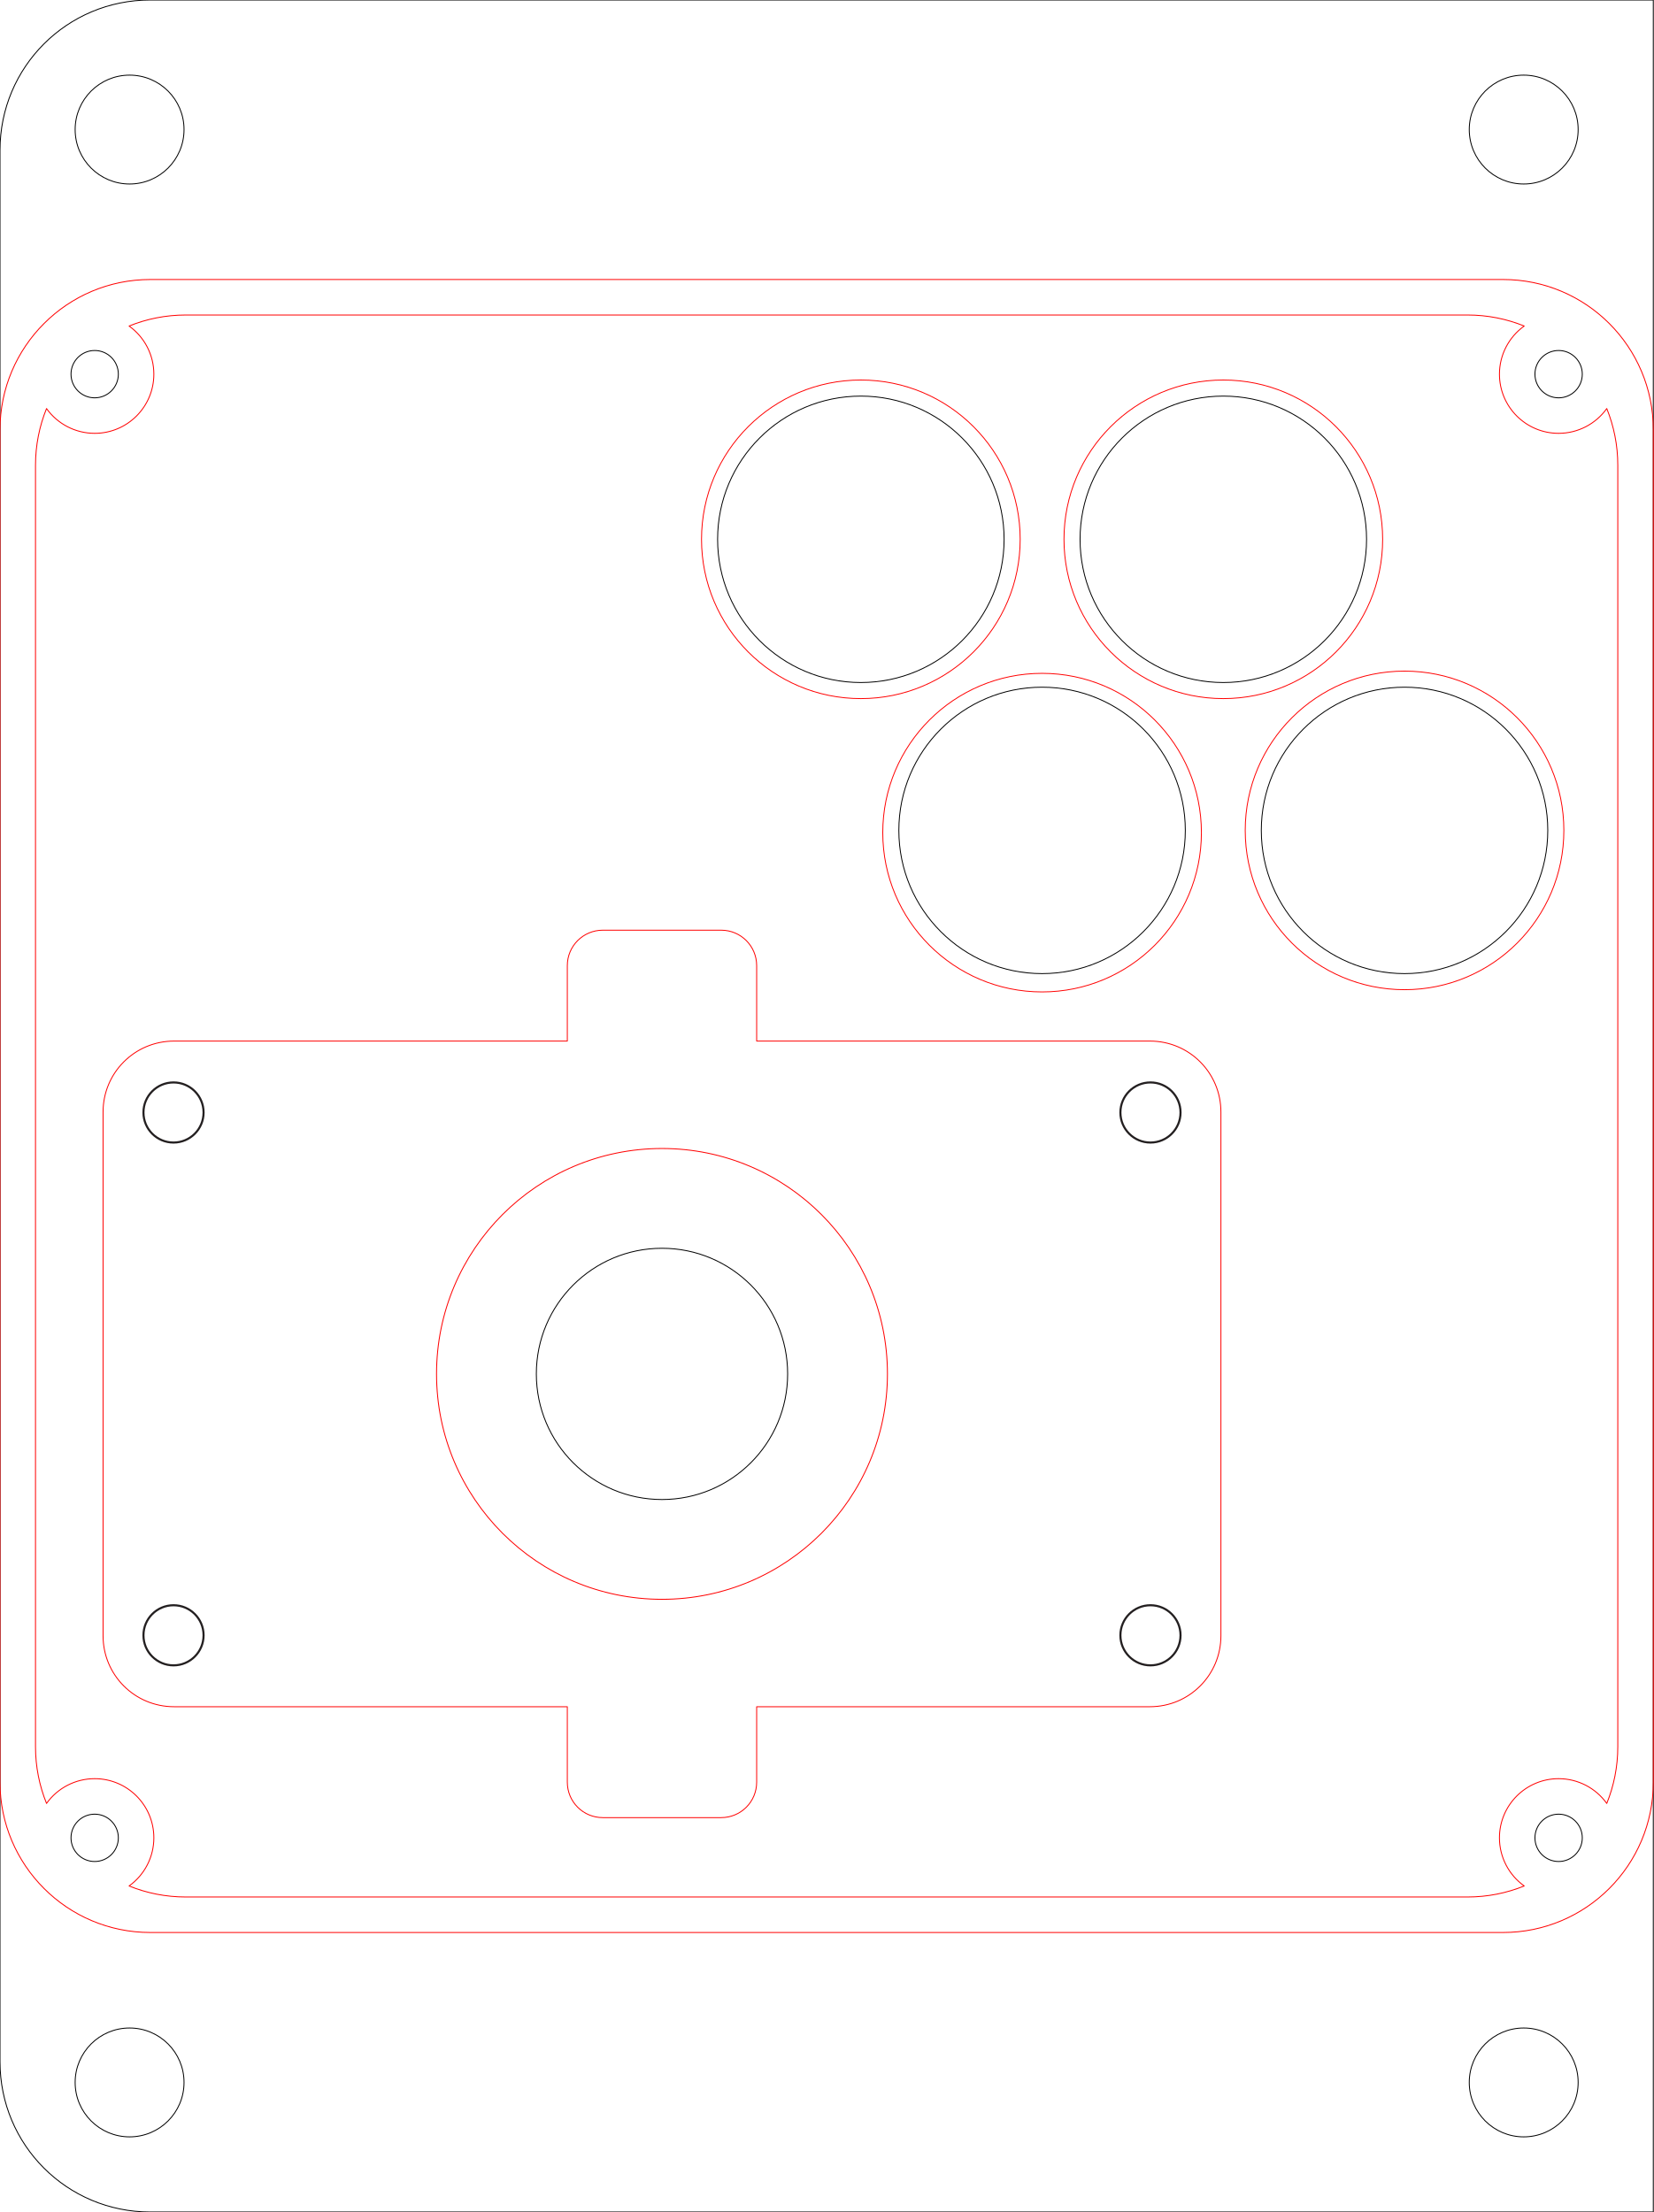
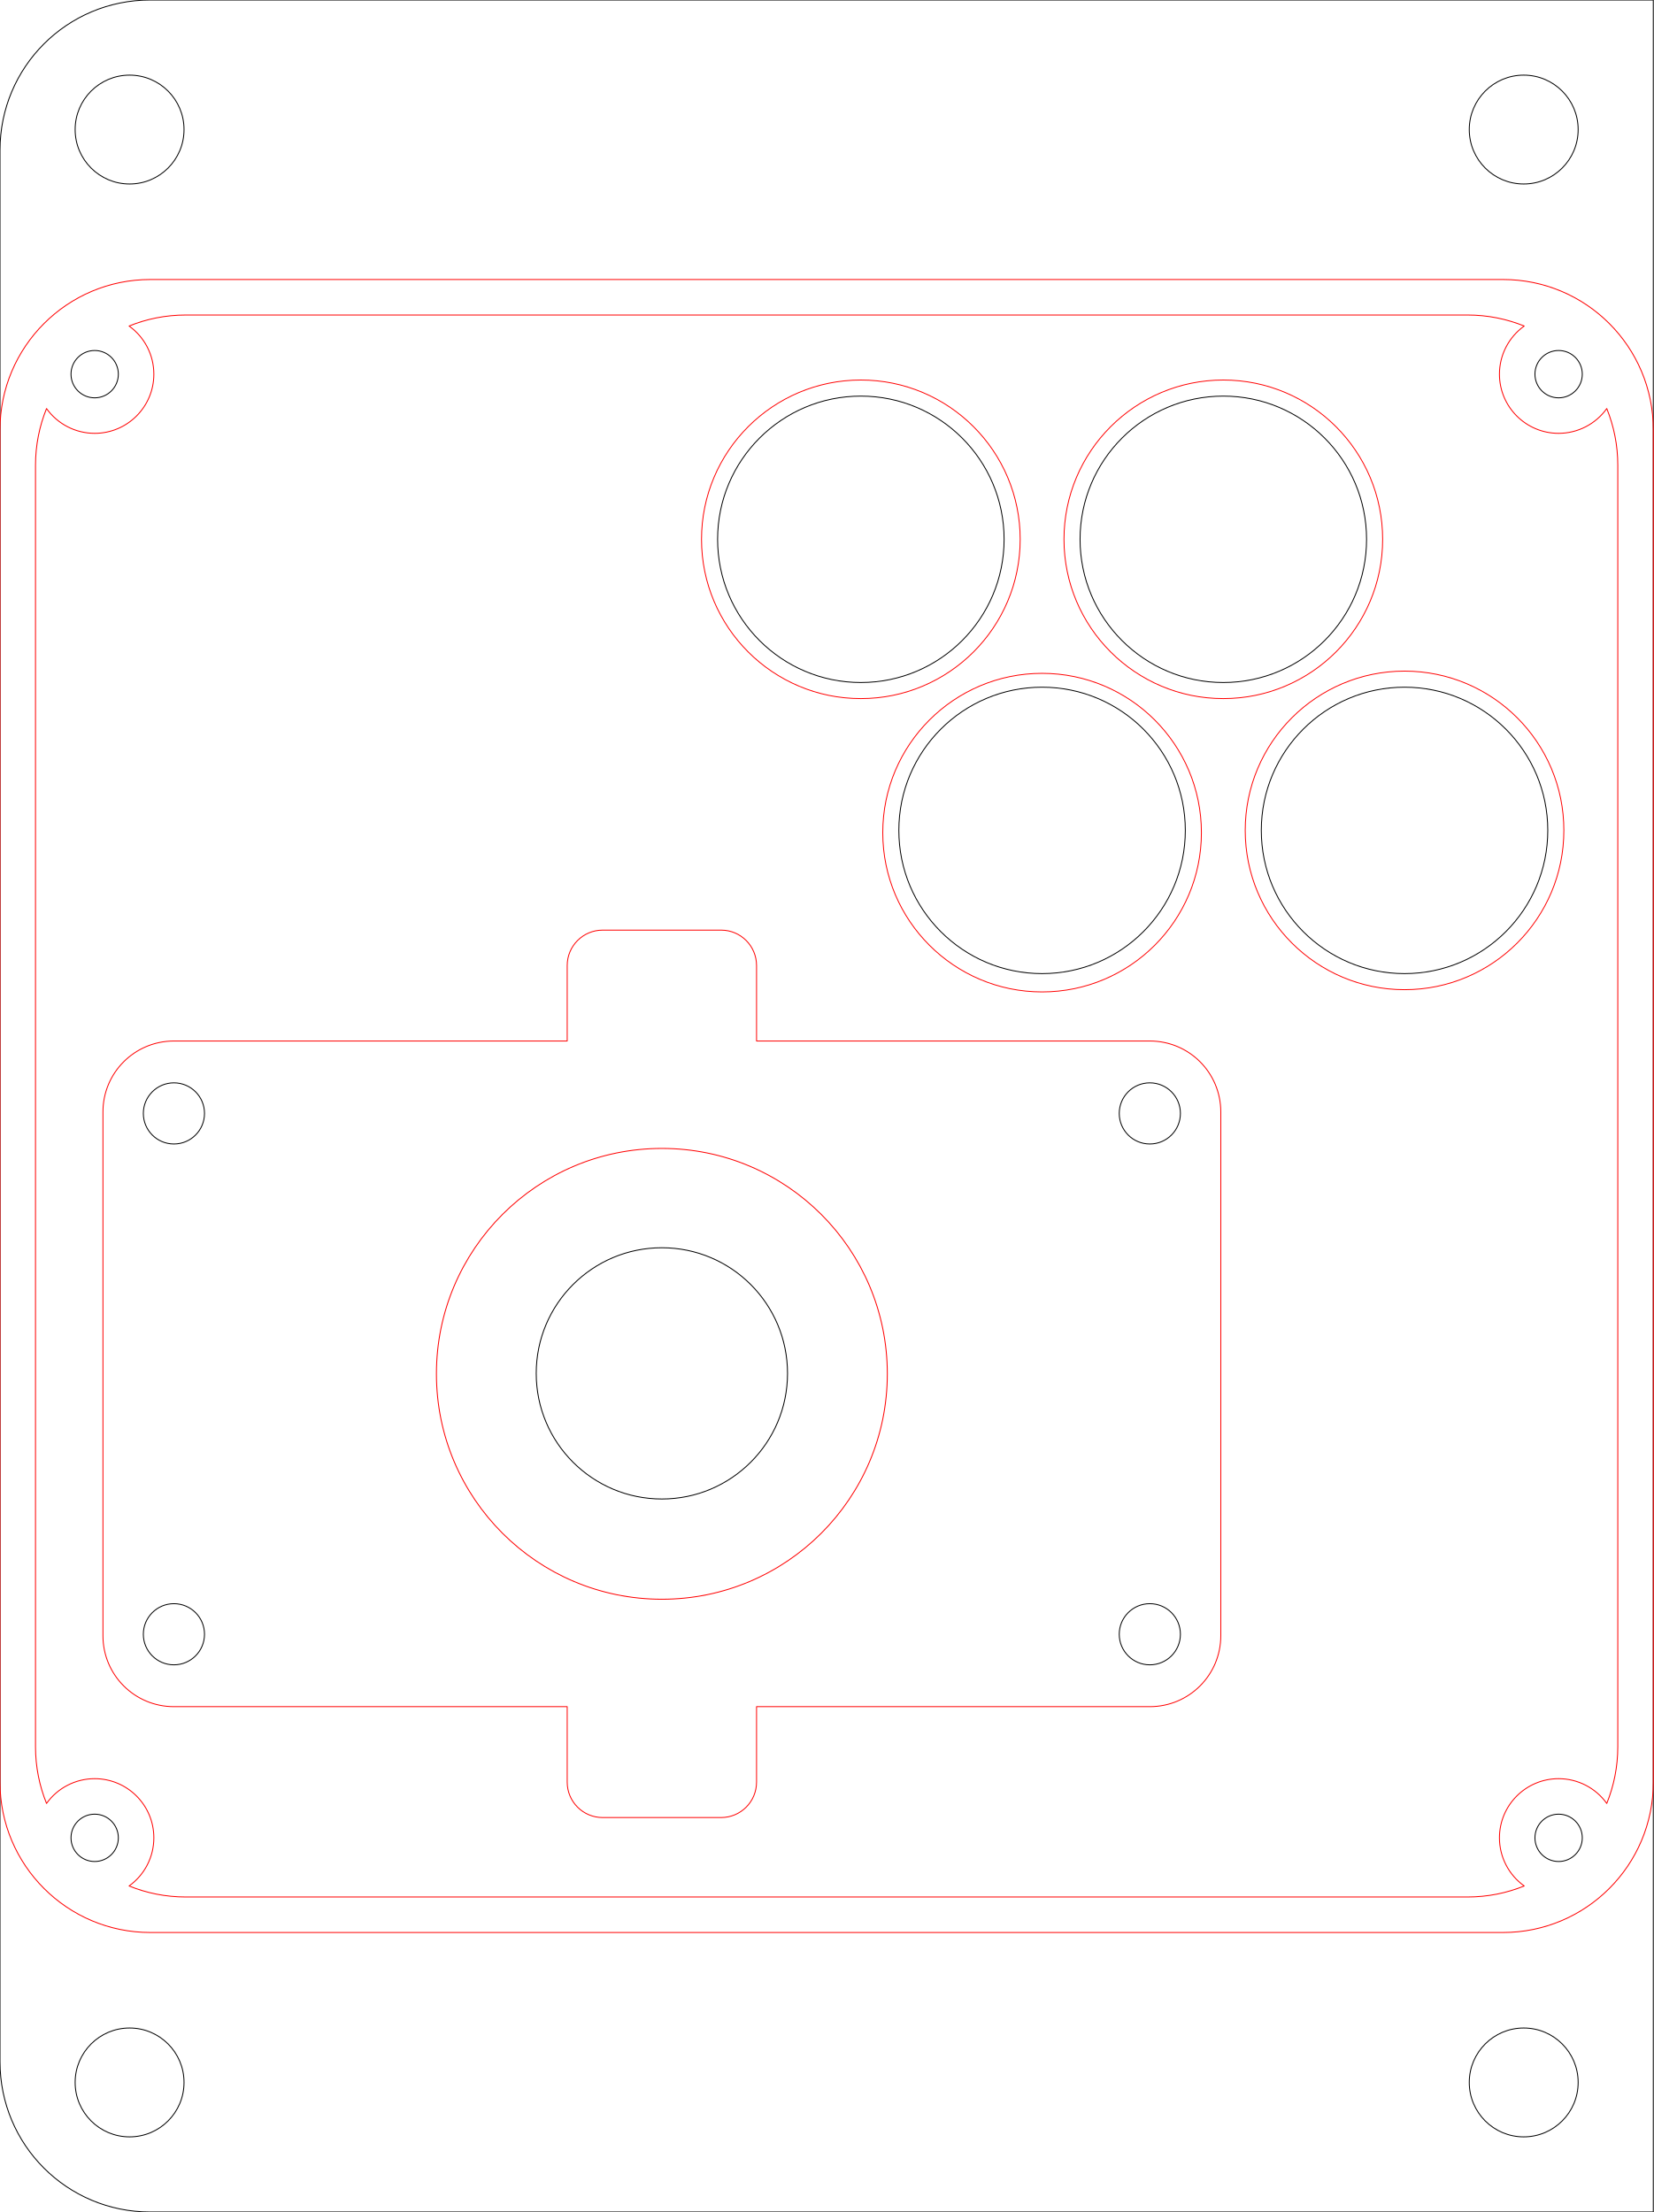
<svg xmlns="http://www.w3.org/2000/svg" width="139.7mm" height="186.944mm" viewBox="0 0 139.7 186.944" version="1.1" id="svg1496">
  <defs id="defs1490" />
  <g id="layer1">
-     <g id="g272">
-       <path id="rect16" style="fill:none;stroke:#000000;stroke-width:0.076;stroke-linejoin:round;stroke-miterlimit:2.613;stroke-dasharray:none" d="M 12.7,0 C 5.664,0 0,5.664 0,12.7 V 174.244 c 0,7.036 5.664,12.7 12.7,12.7 H 139.7 V 0 Z" />
+     <g id="g135">
+       <path id="rect16" style="fill:none;stroke:#000000;stroke-width:0.076;stroke-linejoin:round;stroke-miterlimit:2.613;stroke-dasharray:none" d="M 12.7,0 C 5.664,0 0,5.664 0,12.7 v 161.544 c 0,7.036 5.664,12.7 12.7,12.7 H 139.7 V 0 Z" />
      <circle style="fill:none;stroke:#000000;stroke-width:0.076;stroke-linejoin:round;stroke-miterlimit:2.613;stroke-dasharray:none" id="path895-1" cx="-10.95" cy="10.95" r="4.6" transform="scale(-1,1)" />
      <circle style="fill:none;stroke:#000000;stroke-width:0.076;stroke-linejoin:round;stroke-miterlimit:2.613;stroke-dasharray:none" id="path895-5" cx="-10.95" cy="175.994" r="4.6" transform="scale(-1,1)" />
-       <rect style="fill:none;stroke:#ff0000;stroke-width:0.076;stroke-linejoin:round;stroke-miterlimit:2.613;stroke-dasharray:none" id="rect44" width="139.7" height="139.7" x="-139.7" y="-163.322" rx="12.7" ry="12.7" transform="scale(-1)" />
-       <path id="rect869" style="fill:none;stroke:#ff0000;stroke-width:0.076;stroke-linejoin:round;stroke-miterlimit:2.613;stroke-dasharray:none" d="m 124,160.322 c 1.698,0 3.315,-0.333 4.793,-0.932 a 5,5 0 0 1 -2.093,-4.068 5,5 0 0 1 5,-5 5,5 0 0 1 4.068,2.093 c 0.599,-1.478 0.932,-3.095 0.932,-4.792 V 39.322 c 0,-1.698 -0.333,-3.315 -0.932,-4.793 a 5,5 0 0 1 -4.068,2.093 5,5 0 0 1 -5,-5 5,5 0 0 1 2.093,-4.068 c -1.478,-0.6 -3.095,-0.932 -4.793,-0.932 H 15.7 c -1.698,0 -3.315,0.333 -4.793,0.932 a 5,5 0 0 1 2.093,4.068 5,5 0 0 1 -5,5 5,5 0 0 1 -4.068,-2.093 c -0.6,1.478 -0.932,3.095 -0.932,4.793 V 147.622 c 0,1.698 0.333,3.315 0.932,4.793 a 5,5 0 0 1 4.068,-2.093 5,5 0 0 1 5,5 5,5 0 0 1 -2.093,4.068 c 1.478,0.6 3.095,0.932 4.793,0.932 z" />
-       <circle style="fill:none;stroke:#000000;stroke-width:0.076;stroke-linejoin:round;stroke-miterlimit:2.613;stroke-dasharray:none" id="path873" cx="-131.7" cy="31.622" r="2" transform="scale(-1,1)" />
-       <circle style="fill:none;stroke:#000000;stroke-width:0.076;stroke-linejoin:round;stroke-miterlimit:2.613;stroke-dasharray:none" id="path873-0" cx="-8" cy="31.622" r="2" transform="scale(-1,1)" />
-       <circle style="fill:none;stroke:#000000;stroke-width:0.076;stroke-linejoin:round;stroke-miterlimit:2.613;stroke-dasharray:none" id="path873-9" cx="-8" cy="155.322" r="2" transform="scale(-1,1)" />
-       <circle style="fill:none;stroke:#000000;stroke-width:0.076;stroke-linejoin:round;stroke-miterlimit:2.613;stroke-dasharray:none" id="path873-4" cx="-131.7" cy="155.322" r="2" transform="scale(-1,1)" />
      <ellipse style="fill:none;stroke:#000000;stroke-width:0.076;stroke-linejoin:round;stroke-miterlimit:2.613;stroke-dasharray:none" id="path895-1-9" cx="-128.75" cy="10.95" transform="scale(-1,1)" rx="4.6" ry="4.6" />
      <circle style="fill:none;stroke:#000000;stroke-width:0.076;stroke-linejoin:round;stroke-miterlimit:2.613;stroke-dasharray:none" id="path895-1-3" cx="-128.75" cy="175.994" r="4.6" transform="scale(-1,1)" />
-       <g id="button_24_mm" transform="matrix(1.00008,0,0,0.9999999,59.24019,32.08002)">
-         <circle style="fill:none;stroke:#ff0000;stroke-width:0.074;stroke-linejoin:round;stroke-miterlimit:2.613" id="button_boundary_24_mm" cx="13.499" cy="13.499" r="13.462" />
-         <circle style="fill:none;stroke:#000000;stroke-width:0.075;stroke-linejoin:round;stroke-miterlimit:2.613" id="button_hole_24_mm" cx="13.499" cy="13.499" r="12.103" />
-       </g>
-       <g id="button_24_mm-1" transform="matrix(1.00008,0,0,0.9999999,89.86715,32.08002)">
-         <circle style="fill:none;stroke:#ff0000;stroke-width:0.074;stroke-linejoin:round;stroke-miterlimit:2.613" id="button_boundary_24_mm-7" cx="13.499" cy="13.499" r="13.462" />
-         <circle style="fill:none;stroke:#000000;stroke-width:0.075;stroke-linejoin:round;stroke-miterlimit:2.613" id="button_hole_24_mm-2" cx="13.499" cy="13.499" r="12.103" />
-       </g>
-       <g id="button_24_mm-3" transform="translate(74.55476,56.86999)">
-         <circle style="fill:none;stroke:#ff0000;stroke-width:0.074;stroke-linejoin:round;stroke-miterlimit:2.613" id="button_boundary_24_mm-4" cx="13.499" cy="13.499" r="13.462" />
-         <circle style="fill:none;stroke:#000000;stroke-width:0.075;stroke-linejoin:round;stroke-miterlimit:2.613" id="button_hole_24_mm-9" cx="13.499" cy="13.31" r="12.103" />
-       </g>
-       <g id="button_24_mm-9" transform="translate(105.1817,56.681)">
-         <circle style="fill:none;stroke:#ff0000;stroke-width:0.074;stroke-linejoin:round;stroke-miterlimit:2.613" id="button_boundary_24_mm-0" cx="13.499" cy="13.499" r="13.462" />
-         <circle style="fill:none;stroke:#000000;stroke-width:0.075;stroke-linejoin:round;stroke-miterlimit:2.613" id="button_hole_24_mm-6" cx="13.499" cy="13.499" r="12.103" />
-       </g>
-       <g id="g2055" transform="matrix(1,0,0,-1,8.536727,153.6514)">
-         <path id="rect1448" style="fill:none;stroke:#ff0000;stroke-width:0.075;stroke-linejoin:round;stroke-miterlimit:2.613;stroke-dasharray:none" d="m 42.4,0.038 c -1.662,0 -3,1.338 -3,3 v 6.372 H 6.172 c -3.324,0 -6,2.676 -6,6 v 44.256 c 0,3.324 2.676,6 6,6 H 39.4 v 6.372 c 0,1.662 1.338,3 3,3 h 10 c 1.662,0 3,-1.338 3,-3 v -6.372 h 33.228 c 3.324,0 6,-2.676 6,-6 V 15.41 c 0,-3.324 -2.676,-6 -6,-6 H 55.4 v -6.372 c 0,-1.662 -1.338,-3 -3,-3 z" />
-         <g id="g2038" transform="rotate(180,94.0199,42.51755)">
-           <path d="m 140.64,36.88 c 5.864,0 10.617,4.754 10.617,10.617 0,5.864 -4.753,10.617 -10.617,10.617 -5.864,0 -10.617,-4.754 -10.617,-10.617 0,-5.864 4.753,-10.617 10.617,-10.617 z" style="fill:none;stroke:#000000;stroke-width:0.076;stroke-linecap:butt;stroke-linejoin:miter;stroke-miterlimit:2.613;stroke-dasharray:none;stroke-opacity:1" id="path1894" />
-           <path d="m 140.64,28.447 c 10.521,0 19.05,8.529 19.05,19.05 0,10.521 -8.529,19.05 -19.05,19.05 -10.521,0 -19.05,-8.529 -19.05,-19.05 0,-10.521 8.529,-19.05 19.05,-19.05 z" style="fill:none;stroke:#ff0000;stroke-width:0.076;stroke-linecap:butt;stroke-linejoin:miter;stroke-miterlimit:2.613;stroke-dasharray:none;stroke-opacity:1" id="path1896" />
+       <g id="g100" transform="matrix(1,0,0,-1,0,186.9442)">
+         <rect style="fill:none;stroke:#ff0000;stroke-width:0.076;stroke-linejoin:round;stroke-miterlimit:2.613;stroke-dasharray:none" id="rect44" width="139.7" height="139.7" x="-139.7" y="-163.322" rx="12.7" ry="12.7" transform="scale(-1)" />
+         <path id="rect869" style="fill:none;stroke:#ff0000;stroke-width:0.076;stroke-linejoin:round;stroke-miterlimit:2.613;stroke-dasharray:none" d="m 124,160.322 c 1.698,0 3.315,-0.333 4.793,-0.932 a 5,5 0 0 1 -2.093,-4.068 5,5 0 0 1 5,-5 5,5 0 0 1 4.068,2.093 c 0.599,-1.478 0.932,-3.095 0.932,-4.792 V 39.322 c 0,-1.698 -0.333,-3.315 -0.932,-4.793 a 5,5 0 0 1 -4.068,2.093 5,5 0 0 1 -5,-5 5,5 0 0 1 2.093,-4.068 c -1.478,-0.6 -3.095,-0.932 -4.793,-0.932 H 15.7 c -1.698,0 -3.315,0.333 -4.793,0.932 a 5,5 0 0 1 2.093,4.068 5,5 0 0 1 -5,5 5,5 0 0 1 -4.068,-2.093 c -0.6,1.478 -0.932,3.095 -0.932,4.793 V 147.622 c 0,1.698 0.333,3.315 0.932,4.793 a 5,5 0 0 1 4.068,-2.093 5,5 0 0 1 5,5 5,5 0 0 1 -2.093,4.068 c 1.478,0.6 3.095,0.932 4.793,0.932 z" />
+         <circle style="fill:none;stroke:#000000;stroke-width:0.076;stroke-linejoin:round;stroke-miterlimit:2.613;stroke-dasharray:none" id="path873" cx="-131.7" cy="-155.322" r="2" transform="scale(-1)" />
+         <circle style="fill:none;stroke:#000000;stroke-width:0.076;stroke-linejoin:round;stroke-miterlimit:2.613;stroke-dasharray:none" id="path873-0" cx="-8" cy="-155.322" r="2" transform="scale(-1)" />
+         <circle style="fill:none;stroke:#000000;stroke-width:0.076;stroke-linejoin:round;stroke-miterlimit:2.613;stroke-dasharray:none" id="path873-9" cx="-8" cy="-31.622" r="2" transform="scale(-1)" />
+         <circle style="fill:none;stroke:#000000;stroke-width:0.076;stroke-linejoin:round;stroke-miterlimit:2.613;stroke-dasharray:none" id="path873-4" cx="-131.7" cy="-31.622" r="2" transform="scale(-1)" />
+         <g id="button_24_mm" transform="matrix(1.00008,0,0,-0.9999999,59.24019,154.8642)">
+           <circle style="fill:none;stroke:#ff0000;stroke-width:0.074;stroke-linejoin:round;stroke-miterlimit:2.613" id="button_boundary_24_mm" cx="13.499" cy="13.499" r="13.462" />
+           <circle style="fill:none;stroke:#000000;stroke-width:0.075;stroke-linejoin:round;stroke-miterlimit:2.613" id="button_hole_24_mm" cx="13.499" cy="13.499" r="12.103" />
        </g>
-         <g id="g2044" transform="rotate(180,93.90905,42.20366)">
-           <path d="m 96.603,68.961 c 0,-1.403 1.137,-2.54 2.54,-2.54 1.403,0 2.54,1.137 2.54,2.54 0,1.403 -1.137,2.54 -2.54,2.54 -1.403,0 -2.54,-1.137 -2.54,-2.54 z" style="fill:none;stroke:#231f20;stroke-width:0.176;stroke-linecap:butt;stroke-linejoin:miter;stroke-miterlimit:2.613;stroke-dasharray:none;stroke-opacity:1" id="path1980" />
-           <path d="m 96.603,24.777 c 0,1.403 1.137,2.54 2.54,2.54 1.403,0 2.54,-1.137 2.54,-2.54 0,-1.403 -1.137,-2.54 -2.54,-2.54 -1.403,0 -2.54,1.137 -2.54,2.54 z" style="fill:none;stroke:#231f20;stroke-width:0.176;stroke-linecap:butt;stroke-linejoin:miter;stroke-miterlimit:2.613;stroke-dasharray:none;stroke-opacity:1" id="path1982" />
-           <path d="m 184.233,68.961 c 0,-1.403 -1.137,-2.54 -2.54,-2.54 -1.403,0 -2.54,1.137 -2.54,2.54 0,1.403 1.137,2.54 2.54,2.54 1.403,0 2.54,-1.137 2.54,-2.54 z" style="fill:none;stroke:#231f20;stroke-width:0.176;stroke-linecap:butt;stroke-linejoin:miter;stroke-miterlimit:2.613;stroke-dasharray:none;stroke-opacity:1" id="path1984" />
-           <path d="m 184.233,24.777 c 0,1.403 -1.137,2.54 -2.54,2.54 -1.403,0 -2.54,-1.137 -2.54,-2.54 0,-1.403 1.137,-2.54 2.54,-2.54 1.403,0 2.54,1.137 2.54,2.54 z" style="fill:none;stroke:#231f20;stroke-width:0.176;stroke-linecap:butt;stroke-linejoin:miter;stroke-miterlimit:2.613;stroke-dasharray:none;stroke-opacity:1" id="path1986" />
+         <g id="button_24_mm-1" transform="matrix(1.00008,0,0,-0.9999999,89.86715,154.8642)">
+           <circle style="fill:none;stroke:#ff0000;stroke-width:0.074;stroke-linejoin:round;stroke-miterlimit:2.613" id="button_boundary_24_mm-7" cx="13.499" cy="13.499" r="13.462" />
+           <circle style="fill:none;stroke:#000000;stroke-width:0.075;stroke-linejoin:round;stroke-miterlimit:2.613" id="button_hole_24_mm-2" cx="13.499" cy="13.499" r="12.103" />
+         </g>
+         <g id="button_24_mm-3" transform="matrix(1,0,0,-1,74.55476,130.0742)">
+           <circle style="fill:none;stroke:#ff0000;stroke-width:0.074;stroke-linejoin:round;stroke-miterlimit:2.613" id="button_boundary_24_mm-4" cx="13.499" cy="13.499" r="13.462" />
+           <circle style="fill:none;stroke:#000000;stroke-width:0.075;stroke-linejoin:round;stroke-miterlimit:2.613" id="button_hole_24_mm-9" cx="13.499" cy="13.31" r="12.103" />
+         </g>
+         <g id="button_24_mm-9" transform="matrix(1,0,0,-1,105.1817,130.2632)">
+           <circle style="fill:none;stroke:#ff0000;stroke-width:0.074;stroke-linejoin:round;stroke-miterlimit:2.613" id="button_boundary_24_mm-0" cx="13.499" cy="13.499" r="13.462" />
+           <circle style="fill:none;stroke:#000000;stroke-width:0.075;stroke-linejoin:round;stroke-miterlimit:2.613" id="button_hole_24_mm-6" cx="13.499" cy="13.499" r="12.103" />
+         </g>
+         <g id="g923" transform="translate(8.526818,33.29866)">
+           <path id="rect1448-0" style="fill:none;stroke:#ff0000;stroke-width:0.075;stroke-linejoin:round;stroke-miterlimit:2.613;stroke-dasharray:none" d="m 42.4,0.038 c -1.662,0 -3,1.338 -3,3 v 6.372 H 6.172 c -3.324,0 -6,2.676 -6,6 v 44.256 c 0,3.324 2.676,6 6,6 H 39.4 v 6.372 c 0,1.662 1.338,3 3,3 h 10 c 1.662,0 3,-1.338 3,-3 v -6.372 h 33.228 c 3.324,0 6,-2.676 6,-6 V 15.41 c 0,-3.324 -2.676,-6 -6,-6 H 55.4 v -6.372 c 0,-1.662 -1.338,-3 -3,-3 z" />
+           <path d="m 47.4,48.194 c -5.864,0 -10.617,-4.754 -10.617,-10.617 0,-5.864 4.753,-10.617 10.617,-10.617 5.864,0 10.617,4.754 10.617,10.617 0,5.864 -4.753,10.617 -10.617,10.617 z" style="fill:none;stroke:#000000;stroke-width:0.076;stroke-linecap:butt;stroke-linejoin:miter;stroke-miterlimit:2.613;stroke-dasharray:none;stroke-opacity:1" id="path1894-0" />
+           <path d="m 47.4,56.588 c -10.521,0 -19.05,-8.529 -19.05,-19.05 0,-10.521 8.529,-19.05 19.05,-19.05 10.521,0 19.05,8.529 19.05,19.05 0,10.521 -8.529,19.05 -19.05,19.05 z" style="fill:none;stroke:#ff0000;stroke-width:0.076;stroke-linecap:butt;stroke-linejoin:miter;stroke-miterlimit:2.613;stroke-dasharray:none;stroke-opacity:1" id="path1896-0" />
+           <g id="g913">
+             <circle style="fill:none;stroke:#000000;stroke-width:0.076;stroke-linejoin:round;stroke-miterlimit:2.613;stroke-dasharray:none" id="path853" cx="6.169" cy="15.529" r="2.584" />
+             <circle style="fill:none;stroke:#000000;stroke-width:0.076;stroke-linejoin:round;stroke-miterlimit:2.613;stroke-dasharray:none" id="path853-8" cx="88.631" cy="15.529" r="2.584" />
+             <circle style="fill:none;stroke:#000000;stroke-width:0.076;stroke-linejoin:round;stroke-miterlimit:2.613;stroke-dasharray:none" id="path853-7" cx="88.631" cy="59.547" r="2.584" />
+             <circle style="fill:none;stroke:#000000;stroke-width:0.076;stroke-linejoin:round;stroke-miterlimit:2.613;stroke-dasharray:none" id="path853-4" cx="6.169" cy="59.547" r="2.584" />
+           </g>
        </g>
      </g>
    </g>
  </g>
</svg>
